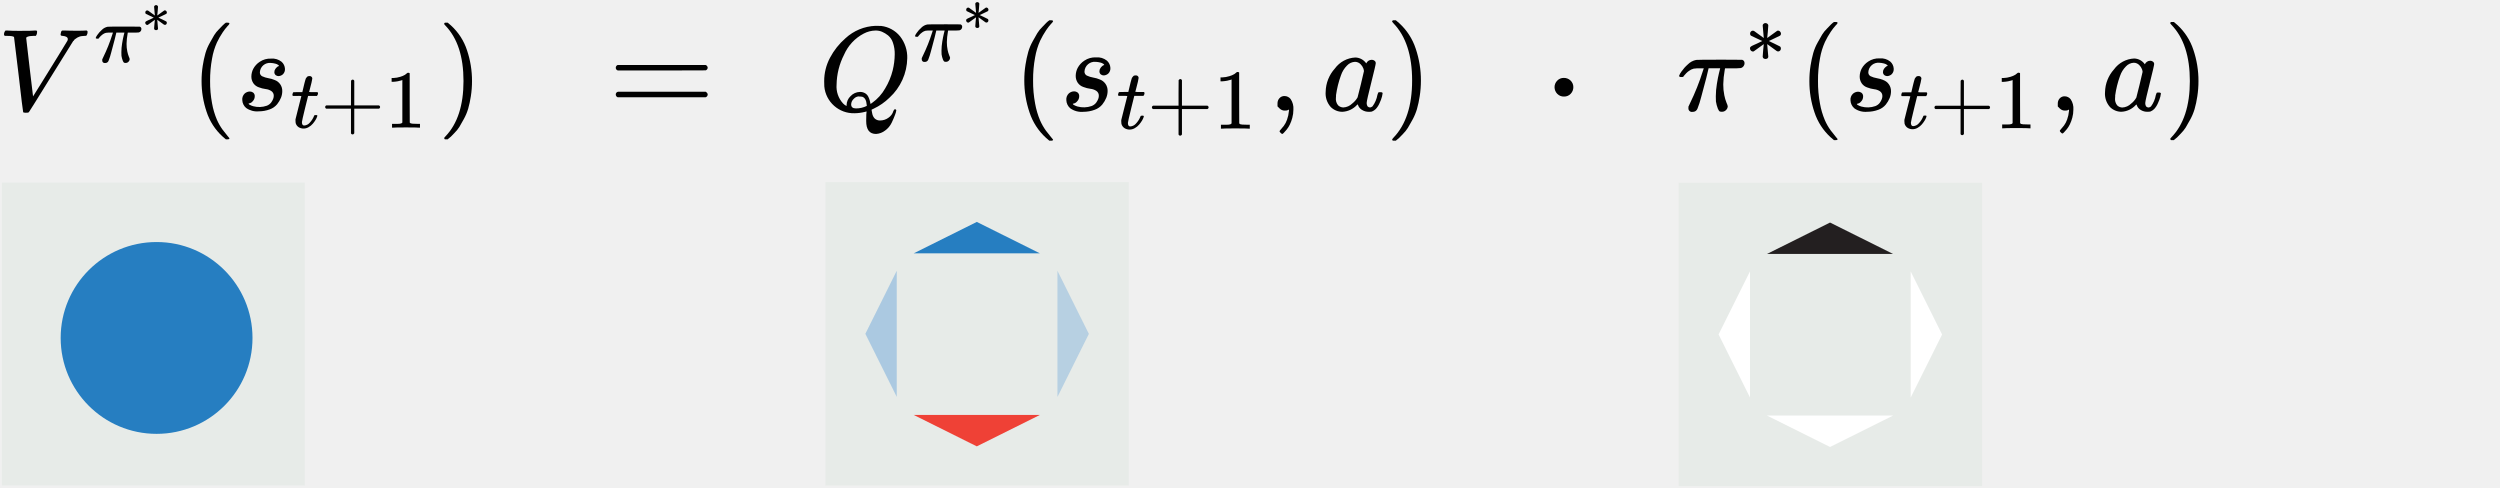
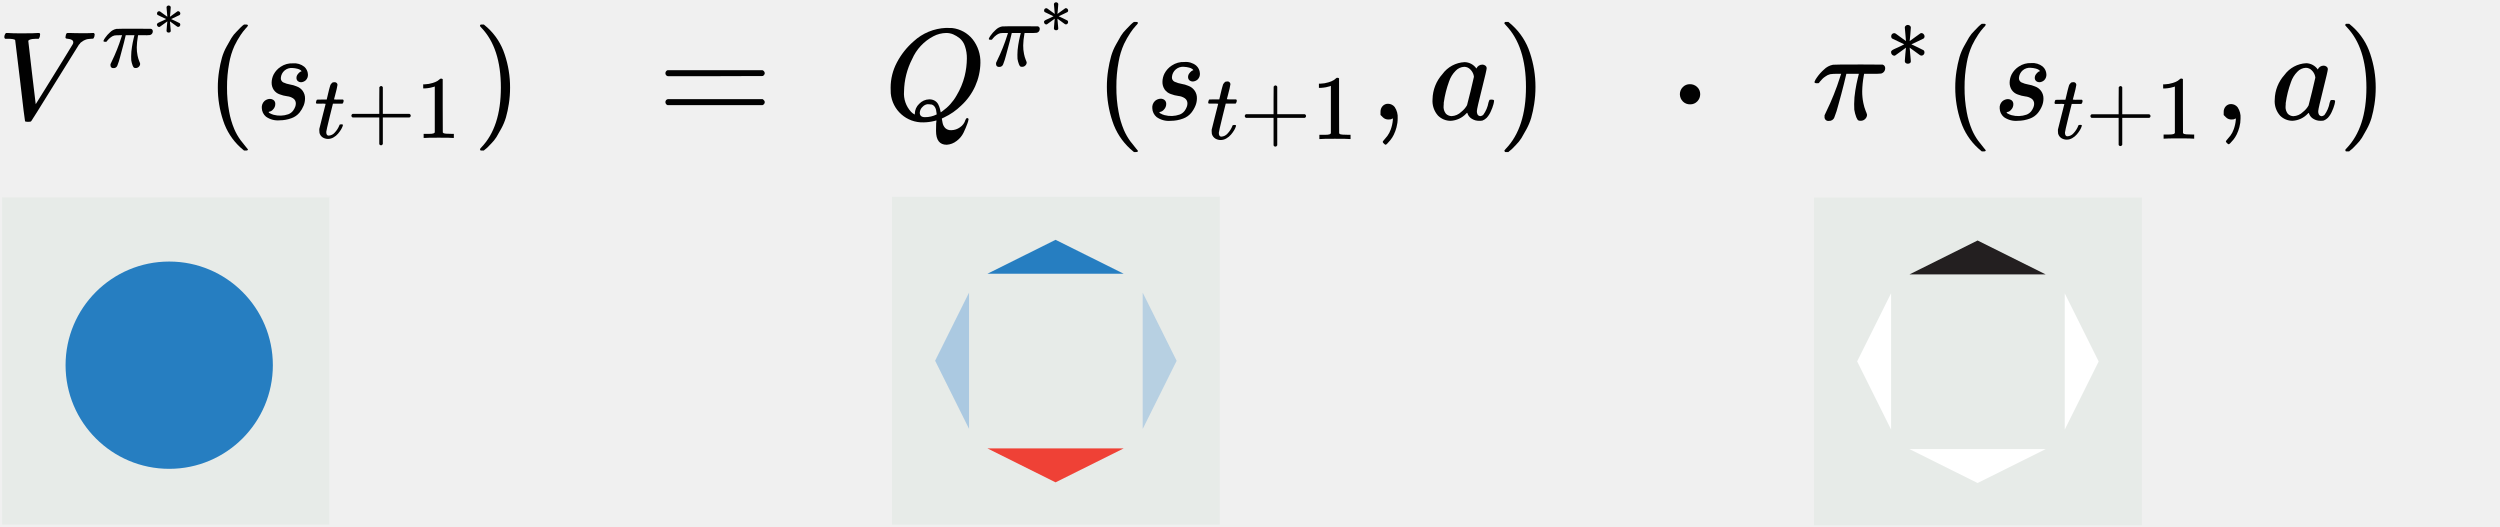
- <svg xmlns="http://www.w3.org/2000/svg" id="Layer_1" data-name="Layer 1" viewBox="0 0 610.479 119.007">
+ <svg xmlns="http://www.w3.org/2000/svg" id="Layer_1" data-name="Layer 1" viewBox="0 0 564.932 119.007">
  <defs>
    <style>
      .cls-1 {
        fill: #e7ebe8;
      }

      .cls-2, .cls-4 {
        fill: #70a8da;
      }

      .cls-2 {
        opacity: 0.5;
      }

      .cls-3 {
        fill: #ef4136;
      }

      .cls-4 {
        opacity: 0.41;
      }

      .cls-5 {
        fill: #267ec1;
      }

      .cls-6 {
        fill: #fff;
      }

      .cls-7 {
        fill: #231f20;
      }

      .cls-8 {
        fill: #010101;
      }
    </style>
  </defs>
  <rect class="cls-1" x="201.56" y="44.474" width="74.081" height="74.081" />
  <polygon class="cls-2" points="211.31 81.513 218.981 96.914 218.981 66.112 211.31 81.513" />
  <polygon class="cls-3" points="238.526 108.996 253.927 101.326 223.125 101.326 238.526 108.996" />
  <polygon class="cls-4" points="265.89 81.53 258.22 66.129 258.22 96.931 265.89 81.53" />
  <polygon class="cls-5" points="238.526 54.191 223.125 61.862 253.927 61.862 238.526 54.191" />
  <rect class="cls-1" x="0.483" y="44.599" width="73.945" height="73.945" />
  <circle class="cls-5" cx="38.237" cy="82.523" r="23.421" />
  <rect class="cls-1" x="409.913" y="44.626" width="74.081" height="74.081" />
  <polygon class="cls-6" points="419.663 81.665 427.334 97.066 427.334 66.264 419.663 81.665" />
  <polygon class="cls-6" points="446.879 109.148 462.28 101.478 431.478 101.478 446.879 109.148" />
  <polygon class="cls-6" points="474.244 81.682 466.573 66.281 466.573 97.083 474.244 81.682" />
  <polygon class="cls-7" points="446.879 54.343 431.478 62.014 462.28 62.014 446.879 54.343" />
  <path id="MJMAIN-22C5" class="cls-8" d="M379.605,21.3a2.249,2.249,0,0,1,.645-1.595,2.149,2.149,0,0,1,1.633-.683,2.325,2.325,0,0,1,1.595.608,2.191,2.191,0,0,1,.721,1.633,2.295,2.295,0,0,1-.645,1.633,2.149,2.149,0,0,1-1.633.683,2.213,2.213,0,0,1-1.633-.645A2.348,2.348,0,0,1,379.605,21.3Z" />
  <g>
    <path id="MJMATHI-3C0" class="cls-8" d="M413.279,27.322a.854.854,0,0,1-.981-.952v-.317l.375-.808a55.893,55.893,0,0,0,3.144-7.874l.231-.692h-.923a9.616,9.616,0,0,0-1.558.087,3.121,3.121,0,0,0-1.125.548,3.768,3.768,0,0,0-.635.519,7.436,7.436,0,0,0-.548.606A3.552,3.552,0,0,0,411,18.784a1.645,1.645,0,0,1-.433.029q-.548,0-.548-.288a3.483,3.483,0,0,1,.548-1.01,9.808,9.808,0,0,1,1.586-1.788,3.921,3.921,0,0,1,2.048-1.096q.202-.058,6.49-.058,4.615,0,4.73.029a.787.787,0,0,1,.577.808,1.205,1.205,0,0,1-.923,1.211,15.643,15.643,0,0,1-1.99.058h-1.846l-.087.49a21.649,21.649,0,0,0-.346,3.432,12.568,12.568,0,0,0,.26,2.683,10.422,10.422,0,0,0,.548,1.846,3.363,3.363,0,0,1,.288.808,1.337,1.337,0,0,1-.404.923,1.357,1.357,0,0,1-1.038.433,1.329,1.329,0,0,1-.519-.087q-.202-.087-.462-.692a8.331,8.331,0,0,1-.462-1.731q-.029-.26-.029-1.269a19.143,19.143,0,0,1,.26-3.029q.26-1.615.519-2.654l.288-1.154h-2.827l-.029.115q0,.087-.548,2.279t-1.24,4.644a21.495,21.495,0,0,1-.894,2.798A1.213,1.213,0,0,1,413.279,27.322Z" />
    <path id="MJMAIN-2217" class="cls-8" d="M430.7,9.283q-.265-2.733-.265-3.059,0-.367.489-.571h.102a.284.284,0,0,0,.122-.02.814.814,0,0,1,.449.184.502.502,0,0,1,.204.408q0,.347-.122,1.631t-.143,1.427l1.183-.856q1.142-.836,1.244-.897a.394.394,0,0,1,.204-.061.714.714,0,0,1,.489.204.772.772,0,0,1,.245.551.645.645,0,0,1-.204.469q-.102.061-1.387.673t-1.387.653l1.346.632,1.427.714a.635.635,0,0,1,.184.469.734.734,0,0,1-.184.51.692.692,0,0,1-.489.224.731.731,0,0,1-.367-.122q-.204-.122-1.122-.816l-1.183-.857q.265,2.733.265,3.059a.621.621,0,0,1-.143.387.858.858,0,0,1-1.06,0,.747.747,0,0,1-.163-.387q0-.347.122-1.631t.143-1.427l-1.183.857q-1.142.836-1.244.897a.33.33,0,0,1-.204.061.714.714,0,0,1-.489-.204.772.772,0,0,1-.245-.551V11.669a.176.176,0,0,1,.061-.122.81.81,0,0,0,.102-.122.564.564,0,0,1,.184-.143q.143-.082.265-.143t.387-.184q.265-.122.51-.224t.653-.306l.816-.408-2.773-1.326a.635.635,0,0,1-.184-.469.734.734,0,0,1,.184-.51.692.692,0,0,1,.489-.224.731.731,0,0,1,.367.122q.204.122,1.122.816Z" />
    <path id="MJMAIN-28" class="cls-8" d="M441.834,19.794a23.725,23.725,0,0,1,.288-3.779,26.433,26.433,0,0,1,.663-3.086,12.078,12.078,0,0,1,1.067-2.538q.692-1.24,1.096-1.933a7.661,7.661,0,0,1,1.211-1.5q.808-.808.952-.981a5.199,5.199,0,0,1,.721-.606h.49q.404,0,.404.26a2.331,2.331,0,0,1-.49.606,13.096,13.096,0,0,0-1.183,1.529,19.955,19.955,0,0,0-1.413,2.481,16.409,16.409,0,0,0-1.211,3.98,29.112,29.112,0,0,0-.49,5.567,28.659,28.659,0,0,0,.49,5.538A18.733,18.733,0,0,0,445.613,29.341a13.063,13.063,0,0,0,1.413,2.481q.721.952,1.211,1.529a6.515,6.515,0,0,1,.49.606q0,.26-.433.26H447.834l-.808-.692a14.234,14.234,0,0,1-3.952-6.115A23.583,23.583,0,0,1,441.834,19.794Z" />
    <g>
      <path id="MJMATHI-73" class="cls-8" d="M454.122,18.669a4.275,4.275,0,0,1,.462-1.875,4.745,4.745,0,0,1,1.615-1.759,4.609,4.609,0,0,1,2.798-.779,3.644,3.644,0,0,1,2.596.779,2.471,2.471,0,0,1,.836,1.731,1.718,1.718,0,0,1-.49,1.356,1.747,1.747,0,0,1-1.096.462,1.152,1.152,0,0,1-.692-.231.933.933,0,0,1-.346-.75,1.309,1.309,0,0,1,.26-.808,2.591,2.591,0,0,1,.49-.519.698.698,0,0,1,.375-.173.025.025,0,0,0,.029-.029q0-.087-.202-.26a1.97,1.97,0,0,0-.721-.317,5.103,5.103,0,0,0-1.125-.173,2.44,2.44,0,0,0-2.683,2.279,1.043,1.043,0,0,0,.548,1.01,5.982,5.982,0,0,0,1.586.49,6.32,6.32,0,0,1,1.5.433,2.851,2.851,0,0,1,1.904,2.769,4.389,4.389,0,0,1-.317,1.615,6.452,6.452,0,0,1-.952,1.615,4.173,4.173,0,0,1-1.817,1.269,7.832,7.832,0,0,1-2.711.49,4.666,4.666,0,0,1-3.144-.836,2.669,2.669,0,0,1-.952-1.961,1.962,1.962,0,0,1,.606-1.615,1.992,1.992,0,0,1,1.269-.49,1.392,1.392,0,0,1,.808.26,1.074,1.074,0,0,1,.404.894,1.726,1.726,0,0,1-.519,1.269,1.421,1.421,0,0,1-.894.519.221.221,0,0,1-.087.029q-.029,0-.029.058a.624.624,0,0,0,.231.231,4.027,4.027,0,0,0,.894.375,5.673,5.673,0,0,0,3.375-.115,2.478,2.478,0,0,0,1.096-.808,3.829,3.829,0,0,0,.49-.894,2.176,2.176,0,0,0,.144-.721,1.359,1.359,0,0,0-.606-1.211,3.066,3.066,0,0,0-1.385-.49,7.139,7.139,0,0,1-1.702-.433,2.669,2.669,0,0,1-1.356-1.01A2.903,2.903,0,0,1,454.122,18.669Z" />
      <g>
        <path id="MJMATHI-74" class="cls-8" d="M464.402,23.48q-.143-.143-.143-.204a1.714,1.714,0,0,1,.061-.326.838.838,0,0,1,.102-.285.175.175,0,0,1,.184-.102q.143,0,1.04-.02h1.081l.387-1.631q.061-.224.143-.591a4.376,4.376,0,0,1,.143-.53,3.838,3.838,0,0,0,.122-.408.748.748,0,0,1,.163-.347,1.941,1.941,0,0,0,.204-.245.46.46,0,0,1,.285-.184,1.688,1.688,0,0,1,.367-.041.625.625,0,0,1,.51.224.683.683,0,0,1,.143.387,7.752,7.752,0,0,1-.184.958q-.184.816-.408,1.611l-.204.755a4.818,4.818,0,0,0,1.02.041h1.04q.143.143.143.224a.964.964,0,0,1-.265.714h-2.182l-.734,2.957q-.795,3.263-.795,3.508,0,.857.551.857a1.949,1.949,0,0,0,1.387-.693,5.194,5.194,0,0,0,1.081-1.713q.041-.122.102-.143a1.796,1.796,0,0,1,.306-.041h.082q.306,0,.306.163a1.001,1.001,0,0,1-.061.245,3.837,3.837,0,0,1-.367.775,7.248,7.248,0,0,1-.693.958,3.771,3.771,0,0,1-1.04.857,2.497,2.497,0,0,1-1.244.347,2.359,2.359,0,0,1-1.162-.306,1.767,1.767,0,0,1-.795-1.06,2.564,2.564,0,0,1-.041-.551v-.367l.714-2.855q.714-2.875.734-2.896a5.011,5.011,0,0,0-1.04-.041Z" />
        <path id="MJMAIN-2B" class="cls-8" d="M472.375,26.498V26.233a.444.444,0,0,1,.285-.408h6.097V22.766l.02-3.059q.204-.265.387-.265a.446.446,0,0,1,.408.306v6.077h6.077a.425.425,0,0,1,0,.816h-6.077v6.077q-.163.285-.367.285h-.082a.395.395,0,0,1-.367-.285V26.641h-6.097a.444.444,0,0,1-.285-.408Z" />
        <path id="MJMAIN-31" class="cls-8" d="M491.463,19.544l-.265.102a5.844,5.844,0,0,1-.816.204,9.399,9.399,0,0,1-1.183.143h-.387v-.938h.387a6.632,6.632,0,0,0,1.774-.306,4.816,4.816,0,0,0,1.142-.489,5.227,5.227,0,0,0,.571-.449q.041-.061.245-.061a.568.568,0,0,1,.347.122v6.097l.02,6.118a.807.807,0,0,0,.245.184,2.418,2.418,0,0,0,.489.082q.387.041,1.264.041h.53v.938h-.224q-.428-.061-3.242-.061-2.773,0-3.202.061h-.245v-.938h1.305a4.899,4.899,0,0,0,.51-.02,1.997,1.997,0,0,0,.326-.061,1.222,1.222,0,0,1,.163-.041q.02,0,.122-.102t.122-.082Z" />
      </g>
    </g>
    <path id="MJMAIN-2C" class="cls-8" d="M502.494,25.995V25.274a1.804,1.804,0,0,1,.462-1.24,1.577,1.577,0,0,1,1.24-.519,1.885,1.885,0,0,1,1.442.721,3.982,3.982,0,0,1,.663,2.538,7.421,7.421,0,0,1-.26,1.961,8.968,8.968,0,0,1-.606,1.644,6.256,6.256,0,0,1-.75,1.183q-.404.49-.692.779t-.375.26q-.115,0-.375-.26t-.26-.375q0-.115.317-.462t.721-.865a5.535,5.535,0,0,0,.75-1.442,8.285,8.285,0,0,0,.462-2.106V26.745l-.029.029a1.118,1.118,0,0,1-.144.058.728.728,0,0,0-.173.087.472.472,0,0,1-.26.058,2.103,2.103,0,0,0-.346.029,1.717,1.717,0,0,1-1.269-.49Z" />
    <path id="MJMATHI-61" class="cls-8" d="M514.031,22.476a8.524,8.524,0,0,1,2.192-5.538,6.455,6.455,0,0,1,4.932-2.654,3.27,3.27,0,0,1,2.596,1.413,1.443,1.443,0,0,1,1.327-.865,1.032,1.032,0,0,1,.663.231.71.71,0,0,1,.288.577q0,.375-1.067,4.615t-1.096,4.788a1.543,1.543,0,0,0,.202.952.847.847,0,0,0,.606.26,1.253,1.253,0,0,0,.577-.26,6.54,6.54,0,0,0,1.183-2.769q.173-.577.288-.606a.844.844,0,0,1,.288-.029h.115q.548,0,.548.26a4.581,4.581,0,0,1-.144.779,9.048,9.048,0,0,1-.577,1.558,4.914,4.914,0,0,1-.923,1.442,2.852,2.852,0,0,1-.923.606,3.075,3.075,0,0,1-.692.058,2.948,2.948,0,0,1-1.644-.433,2.214,2.214,0,0,1-.865-.894l-.173-.433q-.029-.029-.115.029l-.115.115a5.057,5.057,0,0,1-3.461,1.615,3.937,3.937,0,0,1-2.798-1.154A4.86,4.86,0,0,1,514.031,22.476Zm9.172-4.932a2.611,2.611,0,0,0-.144-.635,2.742,2.742,0,0,0-.663-1.01,1.844,1.844,0,0,0-1.327-.577,2.768,2.768,0,0,0-1.933.894,6.035,6.035,0,0,0-1.442,2.336,23.028,23.028,0,0,0-1.183,4.73V23.601a1.537,1.537,0,0,1-.029.346,2.422,2.422,0,0,0,.519,1.788,1.858,1.858,0,0,0,1.24.519,3.257,3.257,0,0,0,2.163-.952,4.85,4.85,0,0,0,1.269-1.471q.058-.115.779-3.086T523.204,17.544Z" />
    <path id="MJMAIN-29" class="cls-8" d="M530.098,5.4l.115-.029h.635l.808.692a14.234,14.234,0,0,1,3.952,6.115,23.583,23.583,0,0,1,1.24,7.615,24.08,24.08,0,0,1-.288,3.779,24.802,24.802,0,0,1-.663,3.086,12.991,12.991,0,0,1-1.067,2.538q-.692,1.269-1.096,1.933a8.774,8.774,0,0,1-1.183,1.471q-.779.808-.923.952t-.663.548l-.115.115h-.663a.169.169,0,0,1-.144-.087.679.679,0,0,1-.087-.26q.029-.029.317-.375,4.471-4.644,4.471-13.701t-4.471-13.701q-.288-.346-.317-.375A.339.339,0,0,1,530.098,5.4Z" />
  </g>
  <g>
    <path id="MJMATHI-56" class="cls-8" d="M.98,8.448A1.347,1.347,0,0,1,1.35,7.451h.313q1.196.085,2.99.085,3.36,0,3.958-.085h.285q.171.171.171.256t-.057.513a1.569,1.569,0,0,1-.256.541h-.598q-.626.057-.854.057-.826.142-.911.427,0,.057.826,7.148t.854,7.148l2.079-3.332q2.079-3.332,4.158-6.721t2.136-3.503a.847.847,0,0,0,.114-.427q0-.683-1.253-.797-.513,0-.513-.313,0-.028.057-.37a1.533,1.533,0,0,1,.171-.513.452.452,0,0,1,.37-.114h.342q.285,0,.968.028t1.823.028q1.965,0,2.478-.057h.199q.199.199.199.313a1.742,1.742,0,0,1-.256.911.815.815,0,0,1-.484.085q-.37.028-.683.057a2.117,2.117,0,0,0-.598.142q-.285.114-.456.199a1.783,1.783,0,0,0-.342.228,1.593,1.593,0,0,1-.285.199.619.619,0,0,0-.228.256q-.114.199-.199.199L12.371,18.871q-5.126,8.287-5.297,8.486-.085.057-.199.142l-.513.028H6.163q-.513,0-.513-.199-.085-.171-1.111-9.113Q3.457,9.16,3.429,9.074,3.287,8.761,1.663,8.761H1.179A.395.395,0,0,1,.98,8.448Z" />
    <g>
      <path id="MJMATHI-3C0-2" data-name="MJMATHI-3C0" class="cls-8" d="M25.651,15.39a.596.596,0,0,1-.685-.664v-.221l.262-.564a39.015,39.015,0,0,0,2.195-5.497l.161-.483h-.644a6.713,6.713,0,0,0-1.087.06,2.178,2.178,0,0,0-.785.383,2.631,2.631,0,0,0-.443.362,5.187,5.187,0,0,0-.383.423,2.481,2.481,0,0,0-.181.242,1.147,1.147,0,0,1-.302.02q-.383,0-.383-.201a2.431,2.431,0,0,1,.383-.705,6.846,6.846,0,0,1,1.107-1.248A2.737,2.737,0,0,1,26.295,6.531q.141-.04,4.53-.04,3.221,0,3.302.02a.55.55,0,0,1,.403.564.841.841,0,0,1-.644.846,10.92,10.92,0,0,1-1.389.04H31.208l-.06.342a15.113,15.113,0,0,0-.242,2.396,8.773,8.773,0,0,0,.181,1.872,7.274,7.274,0,0,0,.383,1.289,2.348,2.348,0,0,1,.201.564.933.933,0,0,1-.282.644.947.947,0,0,1-.725.302.928.928,0,0,1-.362-.06q-.141-.06-.322-.483a5.816,5.816,0,0,1-.322-1.208q-.02-.181-.02-.886a13.362,13.362,0,0,1,.181-2.114Q30,9.491,30.181,8.766l.201-.805H28.409l-.02.081q0,.06-.383,1.591T27.141,12.873a15.004,15.004,0,0,1-.624,1.953A.847.847,0,0,1,25.651,15.39Z" />
      <path id="MJMAIN-2217-2" data-name="MJMAIN-2217" class="cls-8" d="M37.816,3.792q-.185-1.908-.185-2.136,0-.256.342-.399h.071a.198.198,0,0,0,.085-.014.569.569,0,0,1,.313.128.351.351,0,0,1,.142.285q0,.242-.085,1.139T38.4,3.792l.826-.598q.797-.584.869-.627a.275.275,0,0,1,.142-.043.498.498,0,0,1,.342.142.539.539,0,0,1,.171.384.45.45,0,0,1-.142.328q-.071.043-.968.47t-.968.456l.94.441.997.498a.444.444,0,0,1,.128.327.512.512,0,0,1-.128.356.483.483,0,0,1-.342.157.511.511,0,0,1-.256-.085q-.142-.085-.783-.57L38.4,4.831q.185,1.908.185,2.136a.434.434,0,0,1-.1.271.599.599,0,0,1-.74,0,.521.521,0,0,1-.114-.271q0-.242.085-1.139t.1-.997l-.826.598q-.797.584-.869.627a.231.231,0,0,1-.142.043.498.498,0,0,1-.342-.142.539.539,0,0,1-.171-.384V5.458a.123.123,0,0,1,.043-.085.566.566,0,0,0,.071-.085.394.394,0,0,1,.128-.1q.1-.057.185-.1t.271-.128q.185-.085.356-.157t.456-.214l.57-.285-1.937-.926a.443.443,0,0,1-.128-.328.512.512,0,0,1,.128-.356.483.483,0,0,1,.342-.157.511.511,0,0,1,.256.085q.142.085.783.57Z" />
    </g>
    <path id="MJMAIN-28-2" data-name="MJMAIN-28" class="cls-8" d="M49.222,19.782a23.424,23.424,0,0,1,.285-3.731,26.101,26.101,0,0,1,.655-3.047,11.925,11.925,0,0,1,1.054-2.506q.683-1.225,1.082-1.908a7.564,7.564,0,0,1,1.196-1.481q.797-.797.94-.968a5.132,5.132,0,0,1,.712-.598h.484q.399,0,.399.256a2.301,2.301,0,0,1-.484.598,12.928,12.928,0,0,0-1.168,1.509,19.702,19.702,0,0,0-1.395,2.449,16.201,16.201,0,0,0-1.196,3.93,28.743,28.743,0,0,0-.484,5.496,28.296,28.296,0,0,0,.484,5.468,18.495,18.495,0,0,0,1.168,3.958,12.898,12.898,0,0,0,1.395,2.449q.712.94,1.196,1.509a6.432,6.432,0,0,1,.484.598q0,.256-.427.256h-.456l-.797-.683a14.054,14.054,0,0,1-3.901-6.037A23.284,23.284,0,0,1,49.222,19.782Z" />
    <g>
      <path id="MJMATHI-73-2" data-name="MJMATHI-73" class="cls-8" d="M61.382,18.671a4.22,4.22,0,0,1,.456-1.851,4.685,4.685,0,0,1,1.595-1.737,4.55,4.55,0,0,1,2.762-.769,3.598,3.598,0,0,1,2.563.769,2.44,2.44,0,0,1,.826,1.709,1.696,1.696,0,0,1-.484,1.338,1.725,1.725,0,0,1-1.082.456,1.138,1.138,0,0,1-.683-.228.921.921,0,0,1-.342-.74,1.292,1.292,0,0,1,.256-.797,2.558,2.558,0,0,1,.484-.513.689.689,0,0,1,.37-.171.025.025,0,0,0,.028-.028q0-.085-.199-.256a1.945,1.945,0,0,0-.712-.313,5.039,5.039,0,0,0-1.111-.171,2.409,2.409,0,0,0-2.648,2.25,1.03,1.03,0,0,0,.541.997,5.906,5.906,0,0,0,1.566.484,6.241,6.241,0,0,1,1.481.427,2.814,2.814,0,0,1,1.88,2.734,4.334,4.334,0,0,1-.313,1.595,6.37,6.37,0,0,1-.94,1.595,4.12,4.12,0,0,1-1.794,1.253,7.733,7.733,0,0,1-2.677.484,4.606,4.606,0,0,1-3.104-.826,2.635,2.635,0,0,1-.94-1.937,1.937,1.937,0,0,1,.598-1.595,1.966,1.966,0,0,1,1.253-.484,1.374,1.374,0,0,1,.797.256,1.06,1.06,0,0,1,.399.883,1.704,1.704,0,0,1-.513,1.253,1.402,1.402,0,0,1-.883.513.219.219,0,0,1-.085.028q-.028,0-.028.057a.616.616,0,0,0,.228.228,3.976,3.976,0,0,0,.883.37,5.601,5.601,0,0,0,3.332-.114A2.446,2.446,0,0,0,66.223,25.022a3.78,3.78,0,0,0,.484-.883,2.148,2.148,0,0,0,.142-.712,1.342,1.342,0,0,0-.598-1.196,3.027,3.027,0,0,0-1.367-.484,7.048,7.048,0,0,1-1.68-.427,2.635,2.635,0,0,1-1.338-.997A2.867,2.867,0,0,1,61.382,18.671Z" />
      <g>
        <path id="MJMATHI-74-2" data-name="MJMATHI-74" class="cls-8" d="M71.531,23.422q-.141-.141-.141-.201a1.693,1.693,0,0,1,.06-.322.828.828,0,0,1,.101-.282.173.173,0,0,1,.181-.101q.141,0,1.027-.02h1.067l.383-1.611q.06-.221.141-.584a4.319,4.319,0,0,1,.141-.523,3.789,3.789,0,0,0,.121-.403.739.739,0,0,1,.161-.342,1.917,1.917,0,0,0,.201-.242.454.454,0,0,1,.282-.181,1.666,1.666,0,0,1,.362-.04.617.617,0,0,1,.503.221.675.675,0,0,1,.141.383,7.654,7.654,0,0,1-.181.946q-.181.805-.403,1.591l-.201.745a4.757,4.757,0,0,0,1.007.04h1.027q.141.141.141.221a.952.952,0,0,1-.262.705H75.235L74.511,26.341q-.785,3.221-.785,3.463,0,.846.544.846a1.924,1.924,0,0,0,1.369-.685,5.128,5.128,0,0,0,1.067-1.691q.04-.121.101-.141a1.774,1.774,0,0,1,.302-.04h.081q.302,0,.302.161a.989.989,0,0,1-.06.242,3.788,3.788,0,0,1-.362.765,7.157,7.157,0,0,1-.685.946,3.723,3.723,0,0,1-1.027.846,2.465,2.465,0,0,1-1.228.342,2.329,2.329,0,0,1-1.148-.302,1.744,1.744,0,0,1-.785-1.047,2.531,2.531,0,0,1-.04-.544v-.362l.705-2.819q.705-2.839.725-2.859a4.947,4.947,0,0,0-1.027-.04Z" />
        <path id="MJMAIN-2B-2" data-name="MJMAIN-2B" class="cls-8" d="M79.403,26.401v-.262A.439.439,0,0,1,79.685,25.737h6.02V22.717l.02-3.02q.201-.262.383-.262a.44.44,0,0,1,.403.302V25.737h6a.419.419,0,0,1,0,.805H86.51v6q-.161.282-.362.282H86.067a.39.39,0,0,1-.362-.282V26.542h-6.02a.439.439,0,0,1-.282-.403Z" />
        <path id="MJMAIN-31-2" data-name="MJMAIN-31" class="cls-8" d="M98.249,19.536l-.262.101a5.771,5.771,0,0,1-.805.201,9.279,9.279,0,0,1-1.168.141h-.383v-.926h.383a6.547,6.547,0,0,0,1.752-.302,4.754,4.754,0,0,0,1.127-.483,5.161,5.161,0,0,0,.564-.443q.04-.06.242-.06a.561.561,0,0,1,.342.121v6.02l.02,6.04a.797.797,0,0,0,.242.181,2.388,2.388,0,0,0,.483.081q.383.04,1.248.04h.523v.926h-.221q-.423-.06-3.201-.06-2.738,0-3.161.06h-.242V30.247h1.289a4.836,4.836,0,0,0,.503-.02,1.971,1.971,0,0,0,.322-.06,1.206,1.206,0,0,1,.161-.04q.02,0,.121-.101t.121-.081Z" />
      </g>
    </g>
    <path id="MJMAIN-29-2" data-name="MJMAIN-29" class="cls-8" d="M108.598,5.571l.114-.028h.627l.797.683a14.054,14.054,0,0,1,3.901,6.037,23.284,23.284,0,0,1,1.225,7.518,23.774,23.774,0,0,1-.285,3.731,24.484,24.484,0,0,1-.655,3.047,12.826,12.826,0,0,1-1.054,2.506q-.683,1.253-1.082,1.908a8.664,8.664,0,0,1-1.168,1.452q-.769.797-.911.94t-.655.541l-.114.114h-.655a.167.167,0,0,1-.142-.085.67.67,0,0,1-.085-.256q.028-.028.313-.37,4.414-4.585,4.414-13.527t-4.414-13.527q-.285-.342-.313-.37A.335.335,0,0,1,108.598,5.571Z" />
  </g>
  <g>
    <path id="MJMATHI-51" class="cls-8" d="M211.519,29.359q0-.97.029-1.47a2.904,2.904,0,0,1,.059-.559v-.118l-.441.118a10.696,10.696,0,0,1-2.47.323,7.215,7.215,0,0,1-7.409-6.557q-.029-.235-.029-1.264a12.164,12.164,0,0,1,1.411-5.704A16.468,16.468,0,0,1,206.462,9.336a11.468,11.468,0,0,1,7.321-3.028q1.117,0,1.411.029a7,7,0,0,1,4.587,2.529,8.29,8.29,0,0,1,1.764,5.351,13.378,13.378,0,0,1-4.351,9.644,14.101,14.101,0,0,1-3.852,2.676l-.5.235v.147q0,.029.147.794a2.314,2.314,0,0,0,.617,1.235,1.831,1.831,0,0,0,1.352.47,3.425,3.425,0,0,0,1.97-.647,2.991,2.991,0,0,0,1.235-1.676q.176-.412.382-.412a.302.302,0,0,1,.323.265,4.397,4.397,0,0,1-.294,1.058q-.294.823-.823,1.941a5.104,5.104,0,0,1-1.588,1.911,4.013,4.013,0,0,1-2.235.853q-2.411,0-2.411-3.146Zm6.968-16.112a8.207,8.207,0,0,0-.441-2.823,3.865,3.865,0,0,0-1.205-1.794,6.629,6.629,0,0,0-1.47-.882,4.013,4.013,0,0,0-1.558-.294,6.414,6.414,0,0,0-2.881.735,10.586,10.586,0,0,0-4.822,5.175,16.557,16.557,0,0,0-1.823,7.292,6.072,6.072,0,0,0,1.588,4.616,2.761,2.761,0,0,0,.853.617V25.654a3.075,3.075,0,0,1,.97-2.176,3.196,3.196,0,0,1,2.293-1.029,2.378,2.378,0,0,1,1.264.323,2.033,2.033,0,0,1,.794.882,4.841,4.841,0,0,1,.353.941q.088.382.176.794l.382-.265a10.889,10.889,0,0,0,3.205-3.558,16.052,16.052,0,0,0,1.823-4.381A17.21,17.21,0,0,0,218.487,13.246ZM209.02,26.477a5.836,5.836,0,0,0,2.646-.617l-.029-.294q-.118-1.617-1.088-1.941a3.6,3.6,0,0,0-.559-.059h-.176a.17.17,0,0,1-.118-.029,1.791,1.791,0,0,0-1.205.588,1.927,1.927,0,0,0-.647,1.352Q207.844,26.477,209.02,26.477Z" />
    <g>
      <path id="MJMATHI-3C0-3" data-name="MJMATHI-3C0" class="cls-8" d="M225.789,15.122a.616.616,0,0,1-.707-.686V14.207l.27-.582a40.281,40.281,0,0,0,2.266-5.675l.166-.499H227.119a6.929,6.929,0,0,0-1.123.062,2.249,2.249,0,0,0-.811.395,2.716,2.716,0,0,0-.457.374,5.356,5.356,0,0,0-.395.437,2.562,2.562,0,0,0-.187.249,1.185,1.185,0,0,1-.312.021q-.395,0-.395-.208a2.51,2.51,0,0,1,.395-.728,7.069,7.069,0,0,1,1.143-1.289,2.826,2.826,0,0,1,1.476-.79q.145-.042,4.677-.042,3.326,0,3.409.021a.568.568,0,0,1,.416.582.868.868,0,0,1-.665.873,11.273,11.273,0,0,1-1.434.042h-1.33l-.062.353a15.603,15.603,0,0,0-.249,2.474,9.058,9.058,0,0,0,.187,1.933,7.511,7.511,0,0,0,.395,1.33,2.424,2.424,0,0,1,.208.582.963.963,0,0,1-.291.665.978.978,0,0,1-.748.312.958.958,0,0,1-.374-.062q-.146-.062-.333-.499a6.005,6.005,0,0,1-.333-1.247q-.021-.187-.021-.915a13.795,13.795,0,0,1,.187-2.183q.187-1.164.374-1.912l.208-.831H228.637l-.021.083q0,.062-.395,1.642t-.894,3.347a15.492,15.492,0,0,1-.644,2.016A.874.874,0,0,1,225.789,15.122Z" />
      <path id="MJMAIN-2217-3" data-name="MJMAIN-2217" class="cls-8" d="M238.349,3.147q-.191-1.97-.191-2.205,0-.265.353-.412h.073a.205.205,0,0,0,.088-.015.587.587,0,0,1,.323.132.362.362,0,0,1,.147.294q0,.25-.088,1.176t-.103,1.029l.853-.617q.823-.603.897-.647a.284.284,0,0,1,.147-.044.515.515,0,0,1,.353.147.557.557,0,0,1,.176.397.465.465,0,0,1-.147.338q-.074.044-1.0.485t-1.0.47l.97.456,1.029.515a.458.458,0,0,1,.132.338.529.529,0,0,1-.132.368.499.499,0,0,1-.353.162.527.527,0,0,1-.265-.088q-.147-.088-.809-.588l-.853-.617q.191,1.97.191,2.205a.448.448,0,0,1-.103.279.618.618,0,0,1-.764,0,.538.538,0,0,1-.118-.279q0-.25.088-1.176t.103-1.029l-.853.617q-.823.603-.897.647a.238.238,0,0,1-.147.044.515.515,0,0,1-.353-.147.557.557,0,0,1-.176-.397V4.867a.127.127,0,0,1,.044-.088.585.585,0,0,0,.074-.088.407.407,0,0,1,.132-.103q.103-.059.191-.103t.279-.132q.191-.088.368-.162t.47-.221l.588-.294-1.999-.956a.458.458,0,0,1-.132-.338.529.529,0,0,1,.132-.368.499.499,0,0,1,.353-.162.527.527,0,0,1,.265.088q.147.088.809.588Z" />
    </g>
    <path id="MJMAIN-28-3" data-name="MJMAIN-28" class="cls-8" d="M250.124,19.656a24.184,24.184,0,0,1,.294-3.852,26.945,26.945,0,0,1,.676-3.146,12.312,12.312,0,0,1,1.088-2.587q.706-1.264,1.117-1.97a7.809,7.809,0,0,1,1.235-1.529q.823-.823.97-1a5.298,5.298,0,0,1,.735-.617h.5q.412,0,.412.265a2.376,2.376,0,0,1-.5.617,13.347,13.347,0,0,0-1.205,1.558,20.342,20.342,0,0,0-1.441,2.529,16.728,16.728,0,0,0-1.235,4.057,29.676,29.676,0,0,0-.5,5.675,29.214,29.214,0,0,0,.5,5.645,19.096,19.096,0,0,0,1.205,4.087,13.316,13.316,0,0,0,1.441,2.529q.735.97,1.235,1.558a6.643,6.643,0,0,1,.5.617q0,.265-.441.265h-.47l-.823-.706a14.51,14.51,0,0,1-4.028-6.233A24.039,24.039,0,0,1,250.124,19.656Z" />
    <g>
      <path id="MJMATHI-73-3" data-name="MJMATHI-73" class="cls-8" d="M262.679,18.509a4.357,4.357,0,0,1,.47-1.911,4.837,4.837,0,0,1,1.647-1.794,4.698,4.698,0,0,1,2.852-.794,3.715,3.715,0,0,1,2.646.794,2.519,2.519,0,0,1,.853,1.764,1.751,1.751,0,0,1-.5,1.382,1.781,1.781,0,0,1-1.117.47,1.174,1.174,0,0,1-.706-.235.951.951,0,0,1-.353-.764,1.334,1.334,0,0,1,.265-.823,2.641,2.641,0,0,1,.5-.529.712.712,0,0,1,.382-.176.026.026,0,0,0,.029-.029q0-.088-.206-.265a2.008,2.008,0,0,0-.735-.323,5.202,5.202,0,0,0-1.147-.176,2.487,2.487,0,0,0-2.734,2.323,1.063,1.063,0,0,0,.559,1.029,6.098,6.098,0,0,0,1.617.5,6.442,6.442,0,0,1,1.529.441,2.906,2.906,0,0,1,1.941,2.823,4.474,4.474,0,0,1-.323,1.647,6.577,6.577,0,0,1-.97,1.647,4.253,4.253,0,0,1-1.852,1.294,7.983,7.983,0,0,1-2.764.5,4.756,4.756,0,0,1-3.205-.853,2.72,2.72,0,0,1-.97-1.999,2,2,0,0,1,.617-1.647,2.03,2.03,0,0,1,1.294-.5,1.419,1.419,0,0,1,.823.265,1.095,1.095,0,0,1,.412.911,1.76,1.76,0,0,1-.529,1.294,1.448,1.448,0,0,1-.911.529.226.226,0,0,1-.088.029q-.029,0-.029.059a.636.636,0,0,0,.235.235,4.105,4.105,0,0,0,.911.382,5.783,5.783,0,0,0,3.44-.118,2.526,2.526,0,0,0,1.117-.823,3.903,3.903,0,0,0,.5-.911,2.218,2.218,0,0,0,.147-.735,1.385,1.385,0,0,0-.617-1.235,3.125,3.125,0,0,0-1.411-.5,7.277,7.277,0,0,1-1.735-.441,2.721,2.721,0,0,1-1.382-1.029A2.96,2.96,0,0,1,262.679,18.509Z" />
      <g>
        <path id="MJMATHI-74-3" data-name="MJMATHI-74" class="cls-8" d="M273.157,23.414q-.146-.145-.146-.208a1.748,1.748,0,0,1,.062-.333.854.854,0,0,1,.104-.291.179.179,0,0,1,.187-.104q.146,0,1.06-.021h1.102l.395-1.663q.062-.229.146-.603a4.458,4.458,0,0,1,.146-.54,3.913,3.913,0,0,0,.125-.416.763.763,0,0,1,.166-.353,1.98,1.98,0,0,0,.208-.249.468.468,0,0,1,.291-.187,1.72,1.72,0,0,1,.374-.042.637.637,0,0,1,.52.229.696.696,0,0,1,.146.395,7.902,7.902,0,0,1-.187.977q-.187.832-.416,1.642l-.208.769a4.912,4.912,0,0,0,1.039.042h1.06q.145.146.146.229a.983.983,0,0,1-.27.728h-2.224l-.748,3.014q-.811,3.326-.811,3.575,0,.873.561.873a1.987,1.987,0,0,0,1.414-.707,5.294,5.294,0,0,0,1.102-1.746q.042-.125.104-.146a1.831,1.831,0,0,1,.312-.042h.083q.312,0,.312.166a1.021,1.021,0,0,1-.062.249,3.911,3.911,0,0,1-.374.79,7.39,7.39,0,0,1-.707.977,3.844,3.844,0,0,1-1.06.873,2.545,2.545,0,0,1-1.268.353,2.404,2.404,0,0,1-1.185-.312,1.801,1.801,0,0,1-.811-1.081,2.613,2.613,0,0,1-.042-.561v-.374l.728-2.91q.728-2.931.748-2.952a5.107,5.107,0,0,0-1.06-.042Z" />
        <path id="MJMAIN-2B-3" data-name="MJMAIN-2B" class="cls-8" d="M281.285,26.49V26.22a.453.453,0,0,1,.291-.416h6.215V22.686l.021-3.118q.208-.27.395-.27a.455.455,0,0,1,.416.312v6.195h6.195a.433.433,0,0,1,0,.831h-6.195v6.195q-.166.291-.374.291h-.083a.403.403,0,0,1-.374-.291v-6.195H281.576a.453.453,0,0,1-.291-.416Z" />
        <path id="MJMAIN-31-3" data-name="MJMAIN-31" class="cls-8" d="M300.742,19.402l-.27.104a5.958,5.958,0,0,1-.831.208,9.581,9.581,0,0,1-1.206.146h-.395v-.956h.395a6.76,6.76,0,0,0,1.808-.312,4.909,4.909,0,0,0,1.164-.499,5.329,5.329,0,0,0,.582-.457q.042-.062.249-.062a.579.579,0,0,1,.353.125v6.215l.021,6.236a.823.823,0,0,0,.249.187,2.465,2.465,0,0,0,.499.083q.395.042,1.289.042h.54v.956h-.229q-.437-.062-3.305-.062-2.827,0-3.264.062h-.249v-.956h1.33a4.995,4.995,0,0,0,.52-.021,2.035,2.035,0,0,0,.333-.062,1.246,1.246,0,0,1,.166-.042q.021,0,.125-.104t.125-.083Z" />
      </g>
    </g>
    <path id="MJMAIN-2C-2" data-name="MJMAIN-2C" class="cls-8" d="M311.957,25.977V25.242a1.839,1.839,0,0,1,.47-1.264,1.607,1.607,0,0,1,1.264-.529,1.922,1.922,0,0,1,1.47.735,4.059,4.059,0,0,1,.676,2.587,7.564,7.564,0,0,1-.265,1.999,9.141,9.141,0,0,1-.617,1.676,6.376,6.376,0,0,1-.764,1.205q-.412.5-.706.794t-.382.265q-.118,0-.382-.265t-.265-.382q0-.118.323-.47t.735-.882a5.643,5.643,0,0,0,.764-1.47,8.446,8.446,0,0,0,.47-2.146v-.353l-.029.029a1.143,1.143,0,0,1-.147.059.742.742,0,0,0-.176.088.481.481,0,0,1-.265.059,2.143,2.143,0,0,0-.353.029,1.75,1.75,0,0,1-1.294-.5Z" />
    <path id="MJMATHI-61-2" data-name="MJMATHI-61" class="cls-8" d="M323.717,22.39a8.689,8.689,0,0,1,2.235-5.645,6.58,6.58,0,0,1,5.028-2.705,3.333,3.333,0,0,1,2.646,1.441,1.471,1.471,0,0,1,1.352-.882,1.052,1.052,0,0,1,.676.235.724.724,0,0,1,.294.588q0,.382-1.088,4.704t-1.117,4.881a1.573,1.573,0,0,0,.206.97.864.864,0,0,0,.617.265,1.277,1.277,0,0,0,.588-.265,6.667,6.667,0,0,0,1.205-2.823q.176-.588.294-.617a.86.86,0,0,1,.294-.029h.118q.559,0,.559.265a4.671,4.671,0,0,1-.147.794,9.224,9.224,0,0,1-.588,1.588,5.009,5.009,0,0,1-.941,1.47,2.907,2.907,0,0,1-.941.617,3.134,3.134,0,0,1-.706.059,3.005,3.005,0,0,1-1.676-.441,2.257,2.257,0,0,1-.882-.911l-.176-.441q-.029-.029-.118.029l-.118.118a5.155,5.155,0,0,1-3.528,1.647,4.013,4.013,0,0,1-2.852-1.176A4.954,4.954,0,0,1,323.717,22.39Zm9.35-5.028a2.662,2.662,0,0,0-.147-.647,2.795,2.795,0,0,0-.676-1.029,1.879,1.879,0,0,0-1.352-.588,2.822,2.822,0,0,0-1.97.911,6.152,6.152,0,0,0-1.47,2.382,23.473,23.473,0,0,0-1.205,4.822v.323a1.567,1.567,0,0,1-.029.353,2.469,2.469,0,0,0,.529,1.823,1.894,1.894,0,0,0,1.264.529,3.32,3.32,0,0,0,2.205-.97,4.944,4.944,0,0,0,1.294-1.5q.059-.118.794-3.146T333.067,17.363Z" />
    <path id="MJMAIN-29-3" data-name="MJMAIN-29" class="cls-8" d="M340.094,4.984l.118-.029h.647l.823.706a14.51,14.51,0,0,1,4.028,6.233,24.039,24.039,0,0,1,1.264,7.762,24.546,24.546,0,0,1-.294,3.852,25.278,25.278,0,0,1-.676,3.146,13.243,13.243,0,0,1-1.088,2.587q-.706,1.294-1.117,1.97a8.944,8.944,0,0,1-1.205,1.5q-.794.823-.941.97t-.676.559l-.118.118h-.676a.173.173,0,0,1-.147-.088.692.692,0,0,1-.088-.265q.029-.029.323-.382,4.557-4.734,4.557-13.966T340.271,5.69q-.294-.353-.323-.382A.346.346,0,0,1,340.094,4.984Z" />
  </g>
  <path id="MJMAIN-3D" class="cls-8" d="M150.363,16.54a.734.734,0,0,1,.472-.674h21.475a.784.784,0,0,1,.506.674.765.765,0,0,1-.472.641l-10.721.034H150.902A.668.668,0,0,1,150.363,16.54Zm0,6.54a.668.668,0,0,1,.539-.674h21.442q.472.337.472.674a.737.737,0,0,1-.506.674H150.835A.734.734,0,0,1,150.363,23.081Z" />
</svg>
